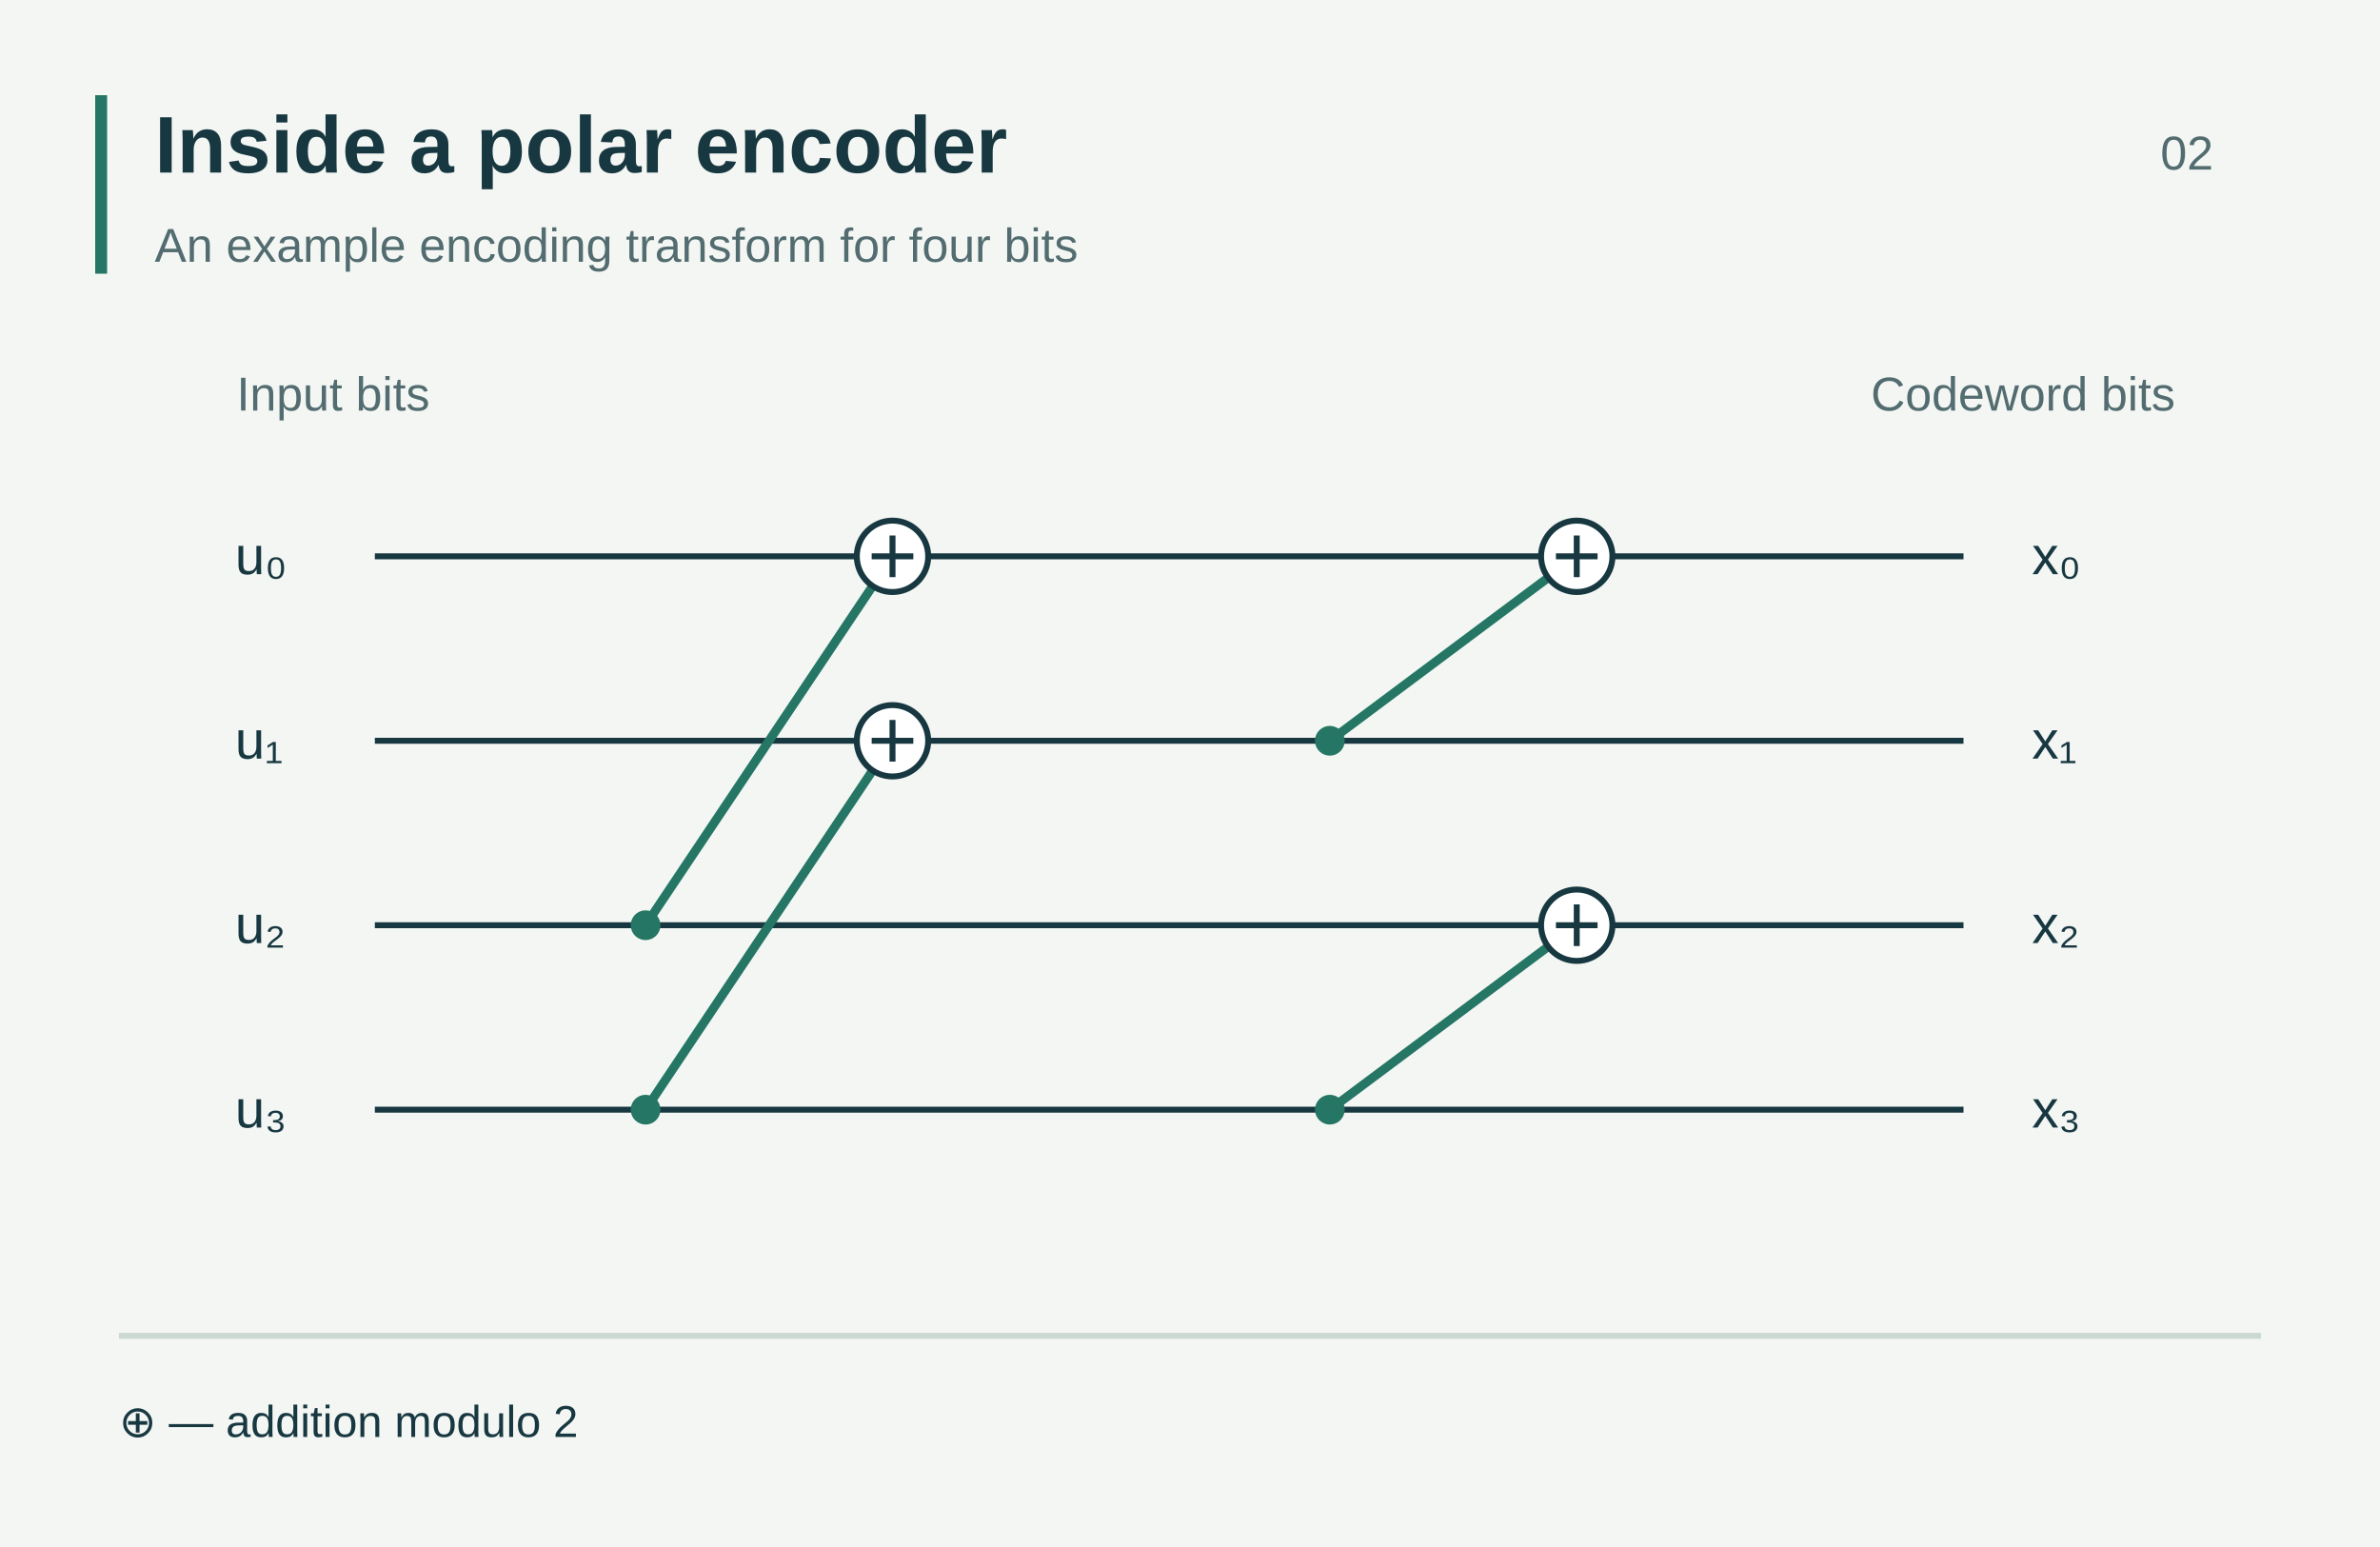
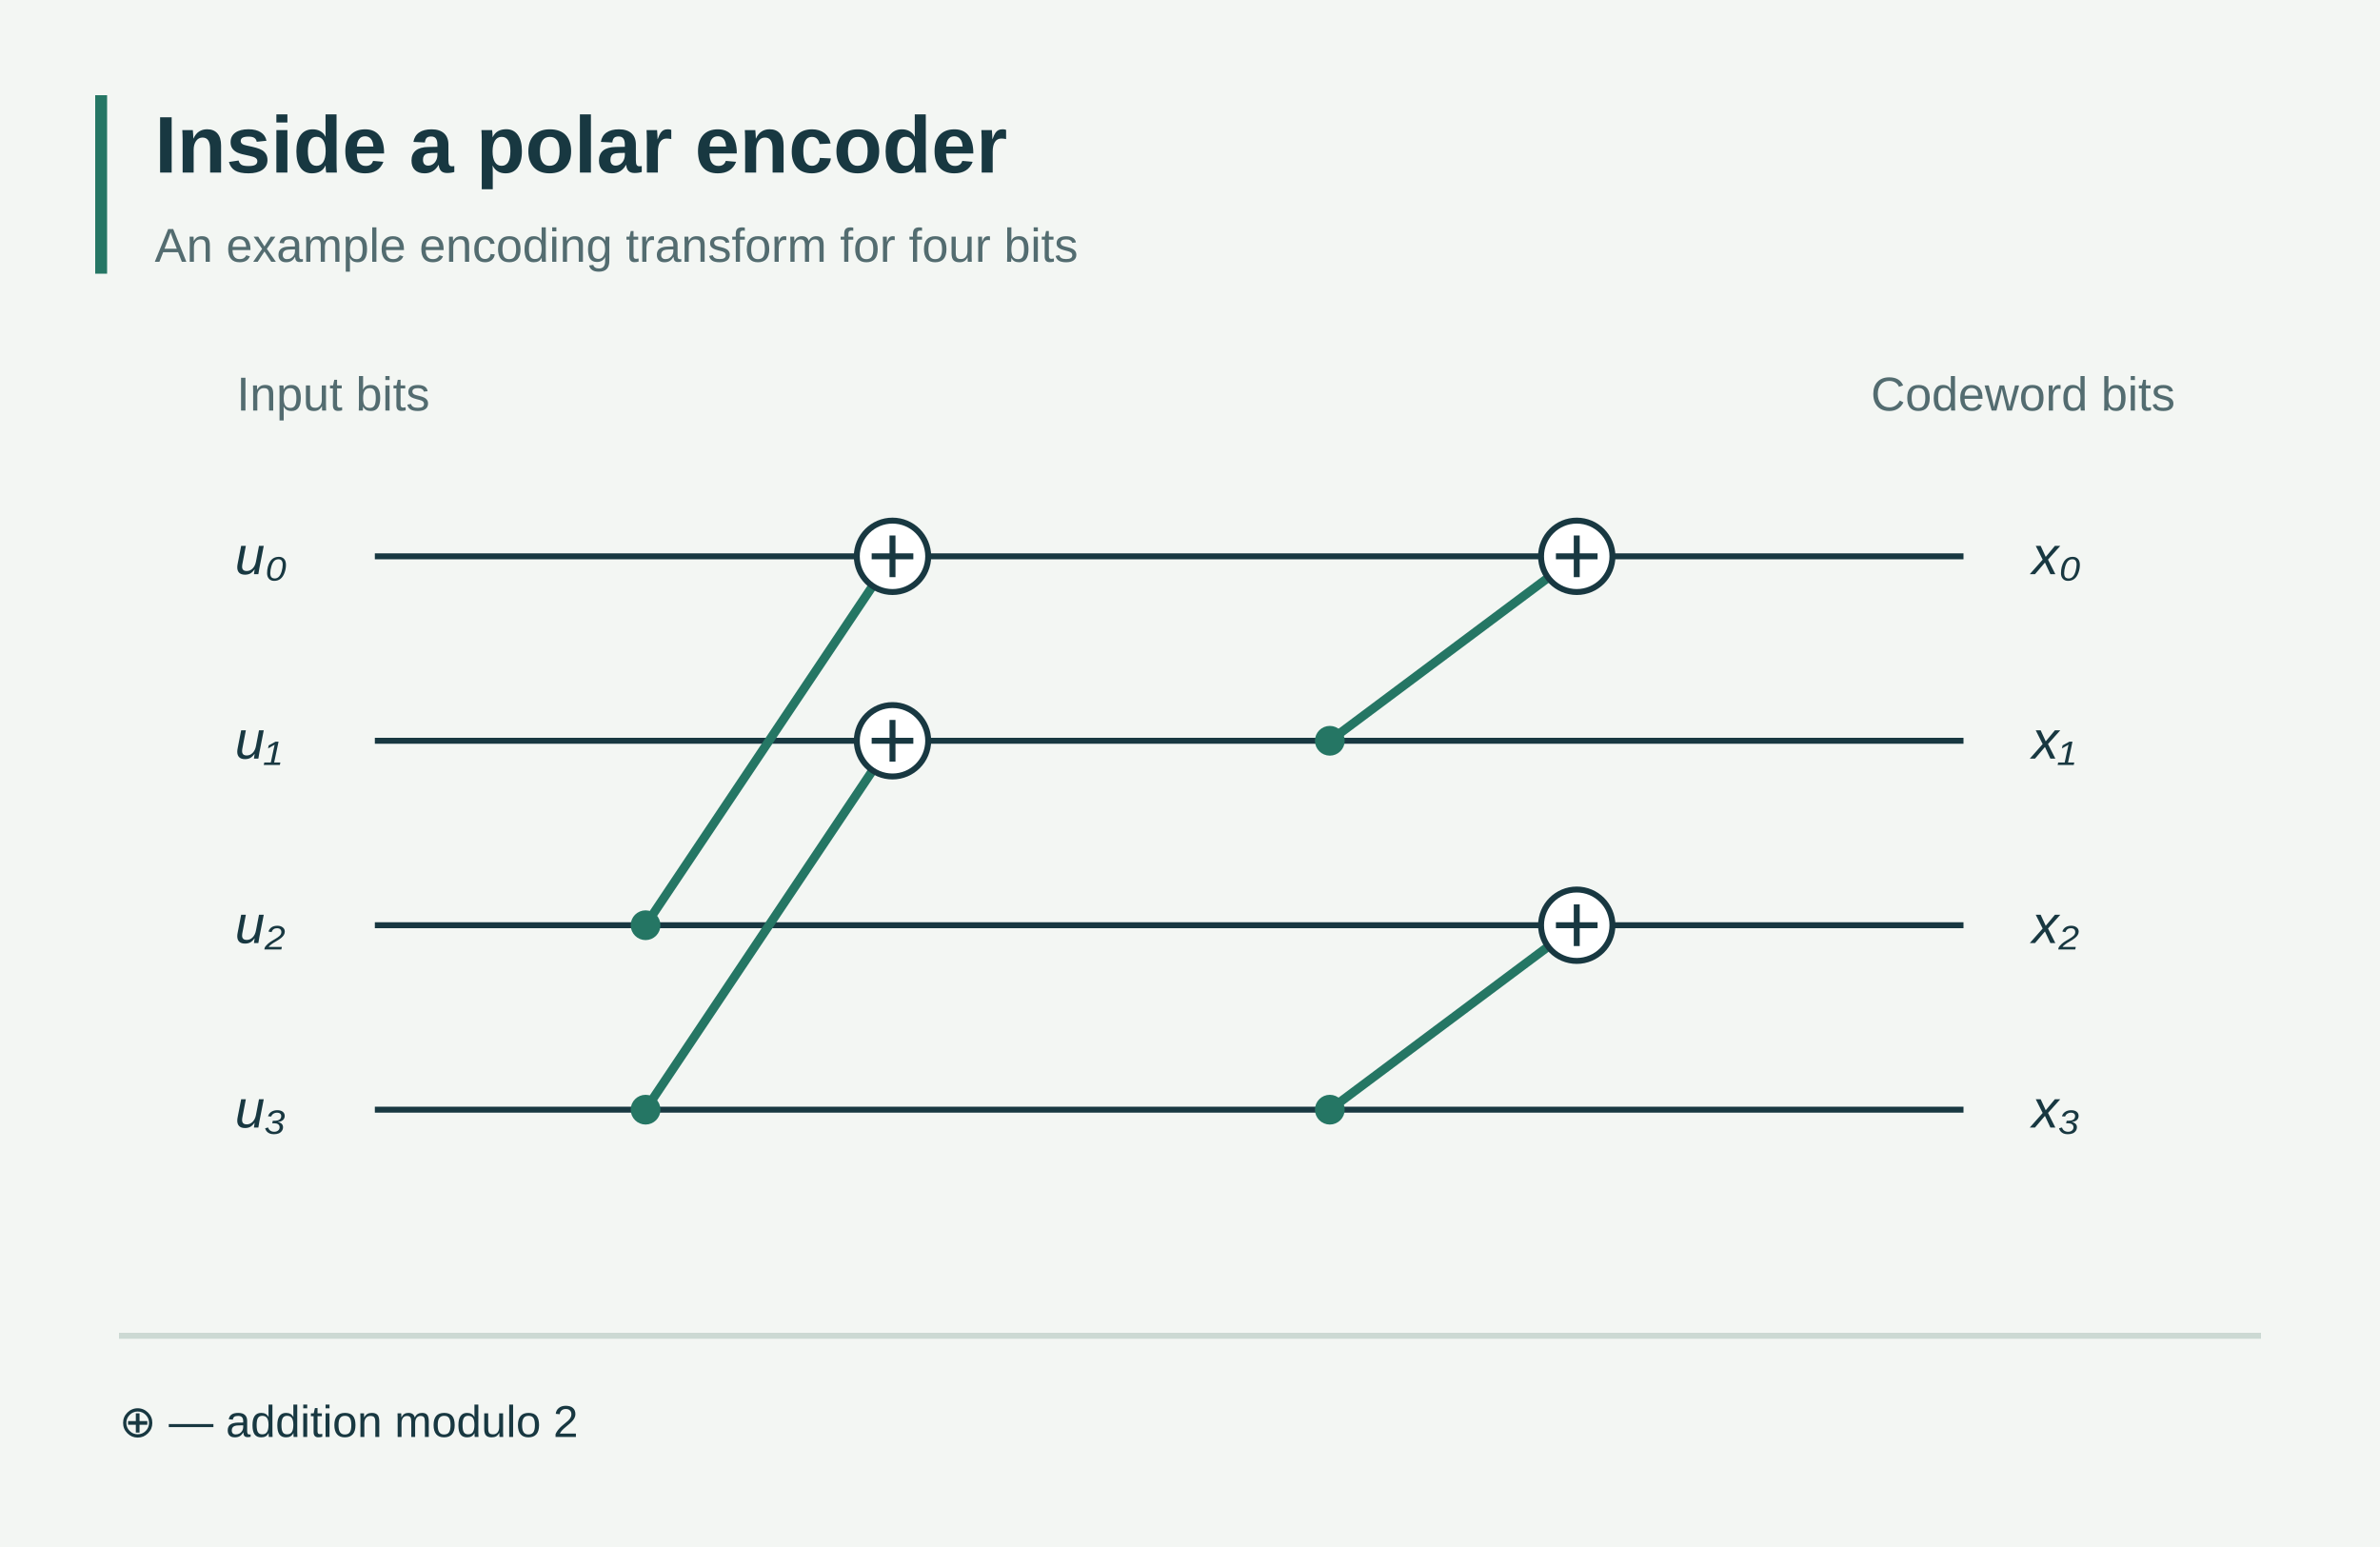
<svg xmlns="http://www.w3.org/2000/svg" viewBox="0 0 800 520" role="img" aria-labelledby="title desc">
  <defs>
    <marker id="arrow" markerWidth="7" markerHeight="7" refX="6" refY="3.5" orient="auto">
      <path d="M0 0L7 3.5L0 7Z" fill="#257664" />
    </marker>
  </defs>
  <style>text{font-family:Arial,sans-serif;fill:#183841;font-size:18px}path{fill:none;stroke:#183841;stroke-width:2}circle{fill:#fff;stroke:#183841;stroke-width:2}.muted{fill:#536c70;font-size:16px}.signal{stroke:#257664;stroke-width:3}.accent{fill:#257664}.head{font-size:27px;font-weight:700}.small{font-size:15px}</style>
  <rect x="0" y="0" width="800" height="520" fill="#f3f6f3" />
  <rect x="32" y="32" width="4" height="60" fill="#257664" />
  <text x="52" y="58" class="head">Inside a polar encoder</text>
  <text x="52" y="88" class="muted">An example encoding transform for four bits</text>
-   <text x="744" y="57" text-anchor="end" class="muted">02</text>
  <text x="112" y="138" text-anchor="middle" class="muted">Input bits</text>
  <text x="680" y="138" text-anchor="middle" class="muted">Codeword bits</text>
  <path d="M126 187L660 187" />
-   <text x="79" y="193">u₀</text>
-   <text x="683" y="193">x₀</text>
+   <text x="79" y="193" font-style="italic">u₀</text>
+   <text x="683" y="193" font-style="italic">x₀</text>
  <path d="M126 249L660 249" />
-   <text x="79" y="255">u₁</text>
-   <text x="683" y="255">x₁</text>
+   <text x="79" y="255" font-style="italic">u₁</text>
+   <text x="683" y="255" font-style="italic">x₁</text>
  <path d="M126 311L660 311" />
-   <text x="79" y="317">u₂</text>
-   <text x="683" y="317">x₂</text>
+   <text x="79" y="317" font-style="italic">u₂</text>
+   <text x="683" y="317" font-style="italic">x₂</text>
  <path d="M126 373L660 373" />
-   <text x="79" y="379">u₃</text>
-   <text x="683" y="379">x₃</text>
+   <text x="79" y="379" font-style="italic">u₃</text>
+   <text x="683" y="379" font-style="italic">x₃</text>
  <path d="M217 311L300 187" class="signal" />
  <circle cx="217" cy="311" r="4" style="fill:#257664;stroke:#257664" />
  <circle cx="300" cy="187" r="12" />
  <path d="M293 187L307 187" />
  <path d="M300 180L300 194" />
  <path d="M217 373L300 249" class="signal" />
  <circle cx="217" cy="373" r="4" style="fill:#257664;stroke:#257664" />
  <circle cx="300" cy="249" r="12" />
  <path d="M293 249L307 249" />
  <path d="M300 242L300 256" />
  <path d="M447 249L530 187" class="signal" />
  <circle cx="447" cy="249" r="4" style="fill:#257664;stroke:#257664" />
  <circle cx="530" cy="187" r="12" />
  <path d="M523 187L537 187" />
  <path d="M530 180L530 194" />
  <path d="M447 373L530 311" class="signal" />
  <circle cx="447" cy="373" r="4" style="fill:#257664;stroke:#257664" />
  <circle cx="530" cy="311" r="12" />
  <path d="M523 311L537 311" />
  <path d="M530 304L530 318" />
  <path d="M40 449L760 449" style="stroke:#ccd9d3" />
  <text x="40" y="483" class="small">⊕ — addition modulo 2</text>
</svg>
